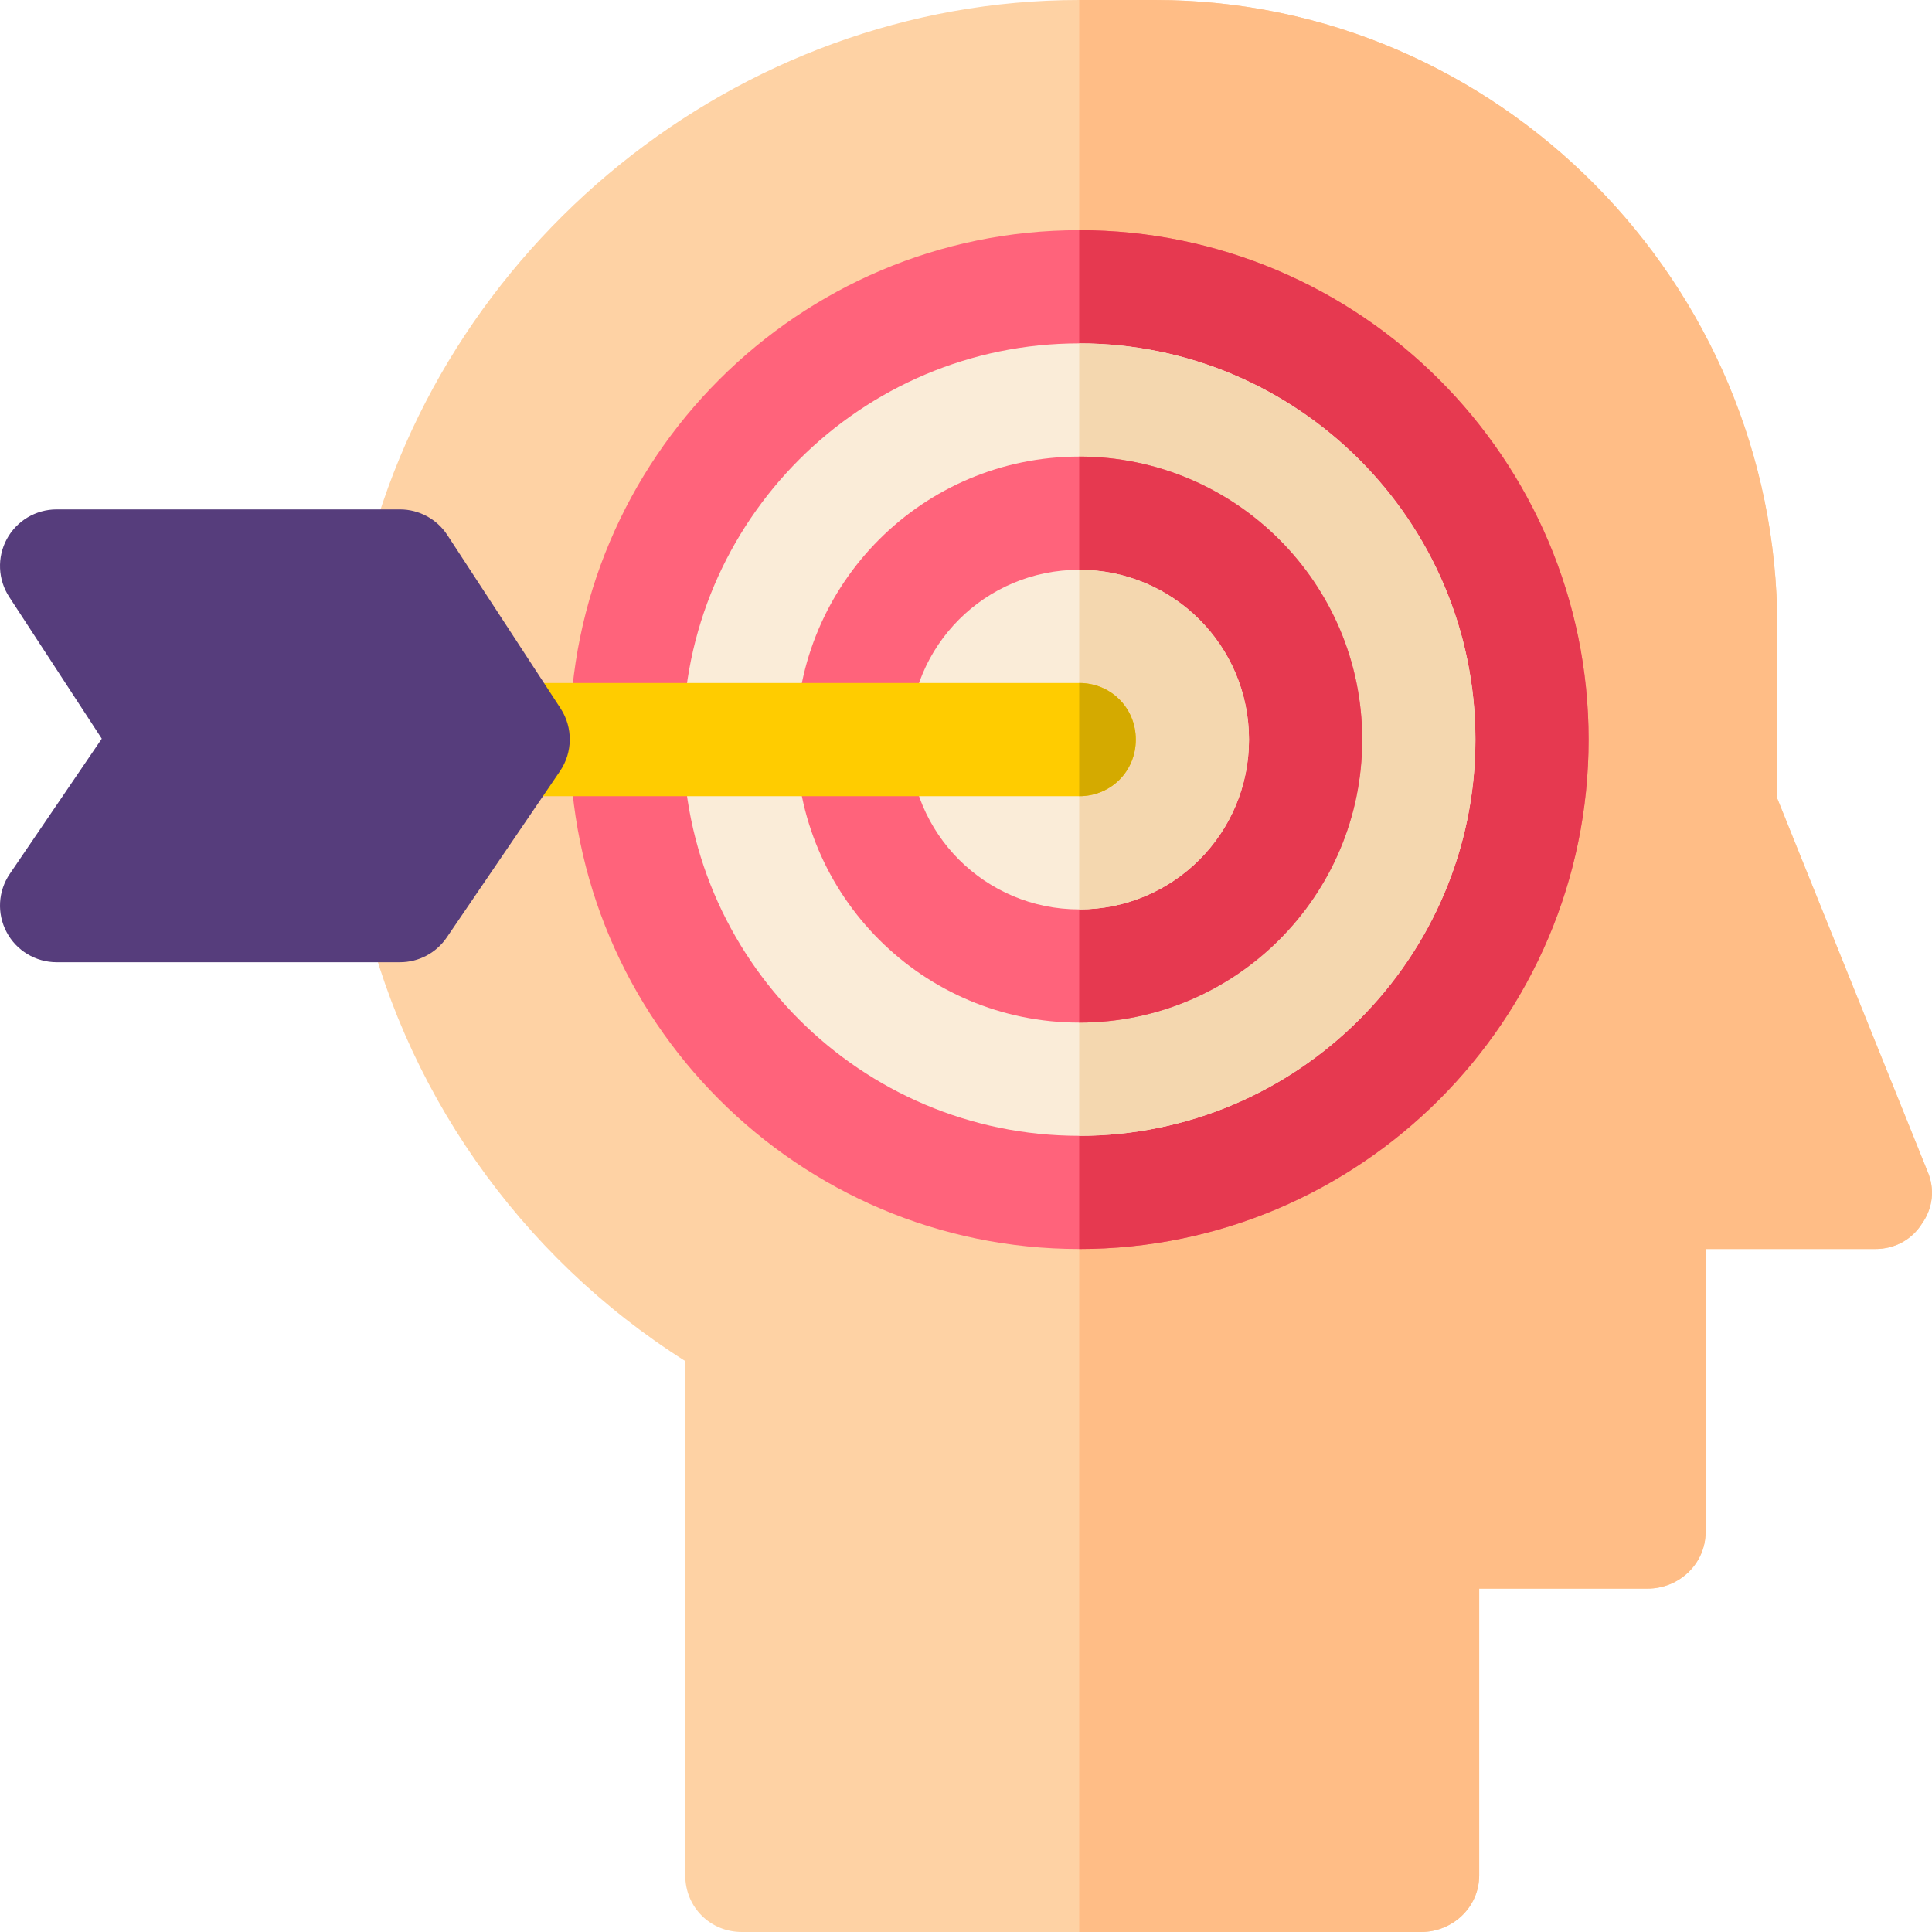
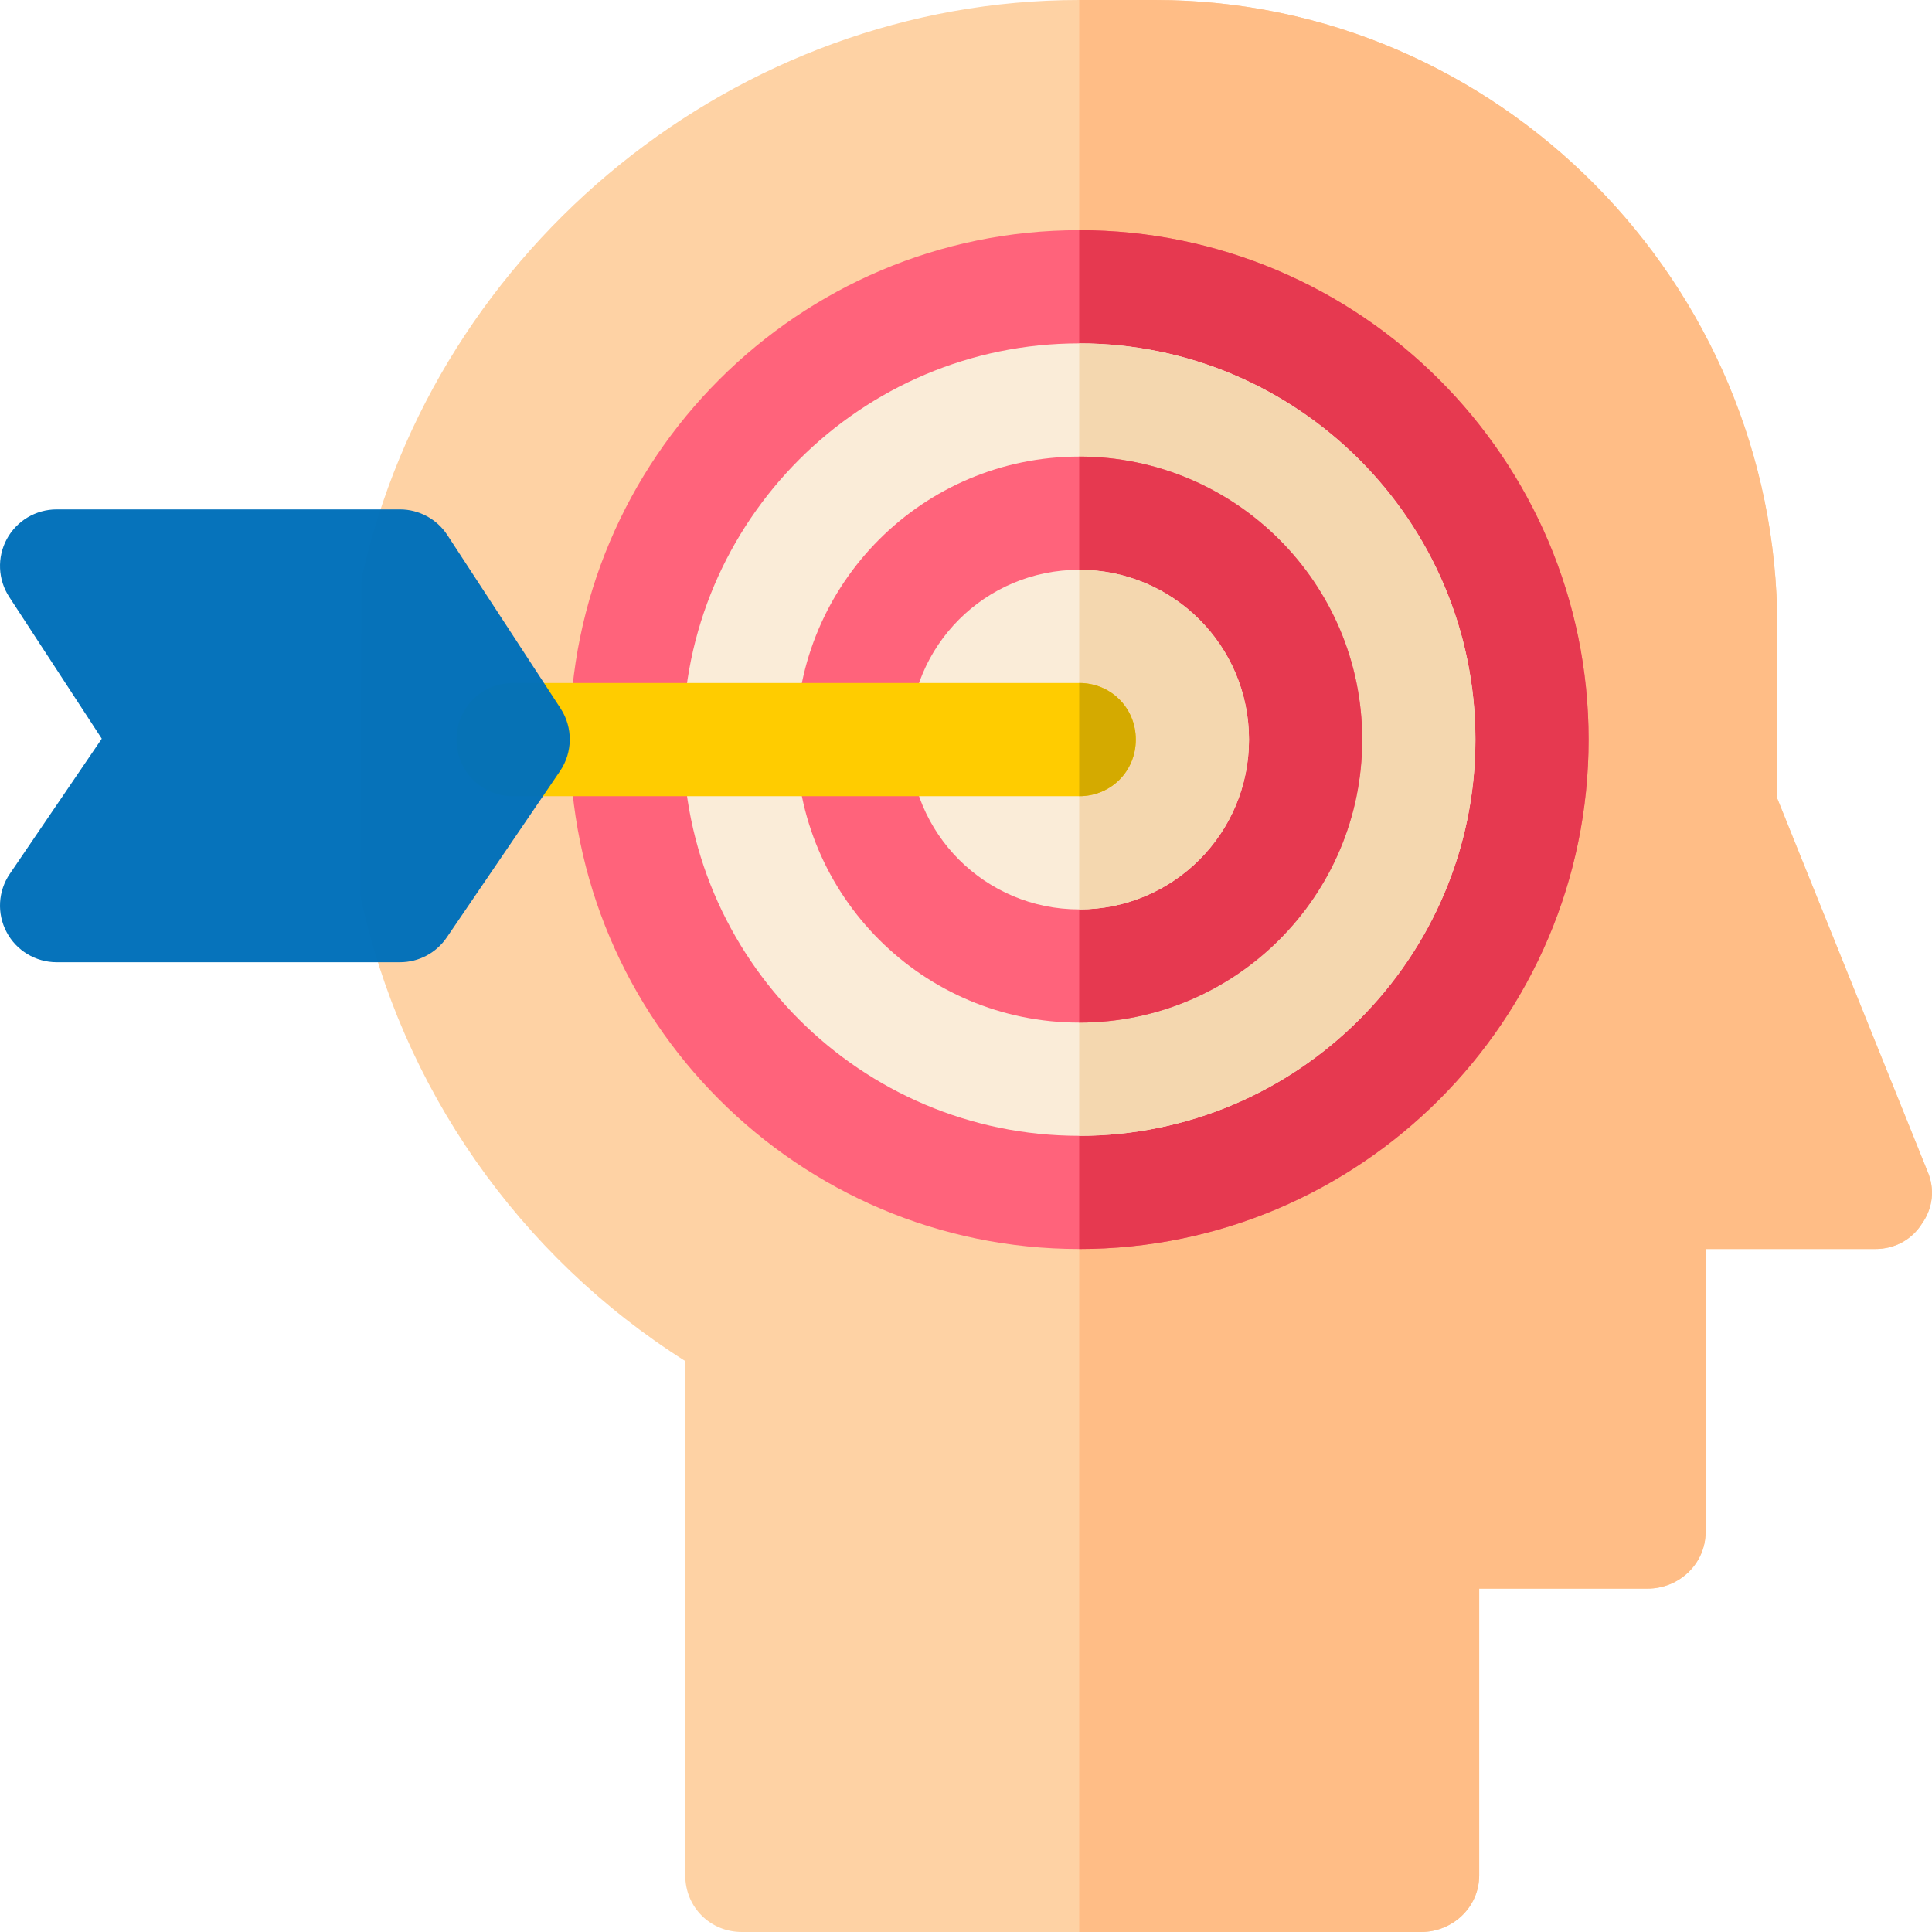
<svg xmlns="http://www.w3.org/2000/svg" height="511pt" viewBox="0 1 512 511" width="511pt" version="1.1" id="svg28">
  <defs id="defs32" />
  <path d="m509.254 324.902c-2.699 4.195-7.199 6.598-12.297 6.598h-44.957v75c0 8.398-7 15-15.398 15h-44.602v76c0 8.398-7 15-15.398 15h-180c-8.402 0-15-6.602-15-15v-136.301c-44.102-27.898-75.301-72.598-86.098-123.301l.297-84c19.5-88.199 99.598-153.398 190.199-153.398h20.098c90.902 0 164.902 75.098 164.902 166v45.602l39.758 98.695c2.098 4.801 1.496 9.902-1.504 14.105zm0 0" fill="#fed2a4" id="path2" />
  <path d="m509.254 324.902c-2.699 4.195-7.199 6.598-12.297 6.598h-44.957v75c0 8.398-7 15-15.398 15h-44.602v76c0 8.398-7 15-15.398 15h-90.602v-512h20.098c90.902 0 164.902 75.098 164.902 166v45.602l39.758 98.699c2.098 4.797 1.496 9.898-1.504 14.102zm0 0" fill="#ffbd86" id="path4" />
  <path d="m286 61.5c-74.398 0-135 60.602-135 135s60.602 135 135 135 135-60.602 135-135-60.602-135-135-135zm0 0" fill="#ff637b" id="path6" />
  <path d="m421 196.5c0 74.398-60.602 135-135 135v-270c74.398 0 135 60.602 135 135zm0 0" fill="#e63950" id="path8" />
  <path d="m391 196.5c0 57.898-47.098 105-105 105-57.898 0-105-47.102-105-105s47.102-105 105-105c57.902 0 105 47.102 105 105zm0 0" fill="#faecd8" id="path10" />
  <path d="m391 196.5c0 57.898-47.098 105-105 105v-210c57.898 0 105 47.102 105 105zm0 0" fill="#f4d7af" id="path12" />
  <path d="m361 196.5c0 41.398-33.598 75-75 75-41.398 0-75-33.602-75-75s33.602-75 75-75c41.402 0 75 33.602 75 75zm0 0" fill="#ff637b" id="path14" />
  <path d="m361 196.5c0 41.398-33.598 75-75 75v-150c41.402 0 75 33.602 75 75zm0 0" fill="#e63950" id="path16" />
  <path d="m331 196.5c0 24.902-20.098 45-45 45-24.898 0-45-20.098-45-45s20.102-45 45-45c24.902 0 45 20.098 45 45zm0 0" fill="#faecd8" id="path18" />
  <path d="m331 196.5c0 24.902-20.098 45-45 45v-90c24.902 0 45 20.098 45 45zm0 0" fill="#f4d7af" id="path20" />
  <path d="m301 196.5c0 8.402-6.598 15-15 15h-150c-8.398 0-15-6.598-15-15s6.602-15 15-15h150c8.402 0 15 6.598 15 15zm0 0" id="path22" fill="#7c8388" style="fill:#ffcc00" />
  <path d="m301 196.5c0 8.402-6.598 15-15 15v-30c8.402 0 15 6.598 15 15zm0 0" fill="#575f64" id="path24" style="fill:#d4aa00" />
-   <path d="m106 255.5h-91c-5.551 0-10.664-3.078-13.254-7.984-2.609-4.922-2.273-10.867.863-15.453l24.359-35.801-24.52-37.559c-3.02-4.613-3.254-10.504-.648-15.336 2.625-4.852 7.691-7.867 13.199-7.867h91c5.066 0 9.785 2.562 12.555 6.797l30 45.938c3.309 5.07 3.25 11.633-.16 16.641l-30 44.062c-2.785 4.102-7.43 6.562-12.395 6.562zm0 0" fill="#64e1dc" id="path26" style="fill:#563d7c;fill-opacity:1" />
+   <path d="m106 255.5h-91c-5.551 0-10.664-3.078-13.254-7.984-2.609-4.922-2.273-10.867.863-15.453l24.359-35.801-24.52-37.559c-3.02-4.613-3.254-10.504-.648-15.336 2.625-4.852 7.691-7.867 13.199-7.867h91c5.066 0 9.785 2.562 12.555 6.797l30 45.938c3.309 5.07 3.25 11.633-.16 16.641l-30 44.062c-2.785 4.102-7.43 6.562-12.395 6.562zm0 0" fill="#64e1dc" id="path26" style="fill:#0070ba;fill-opacity:0.973" />
</svg>
